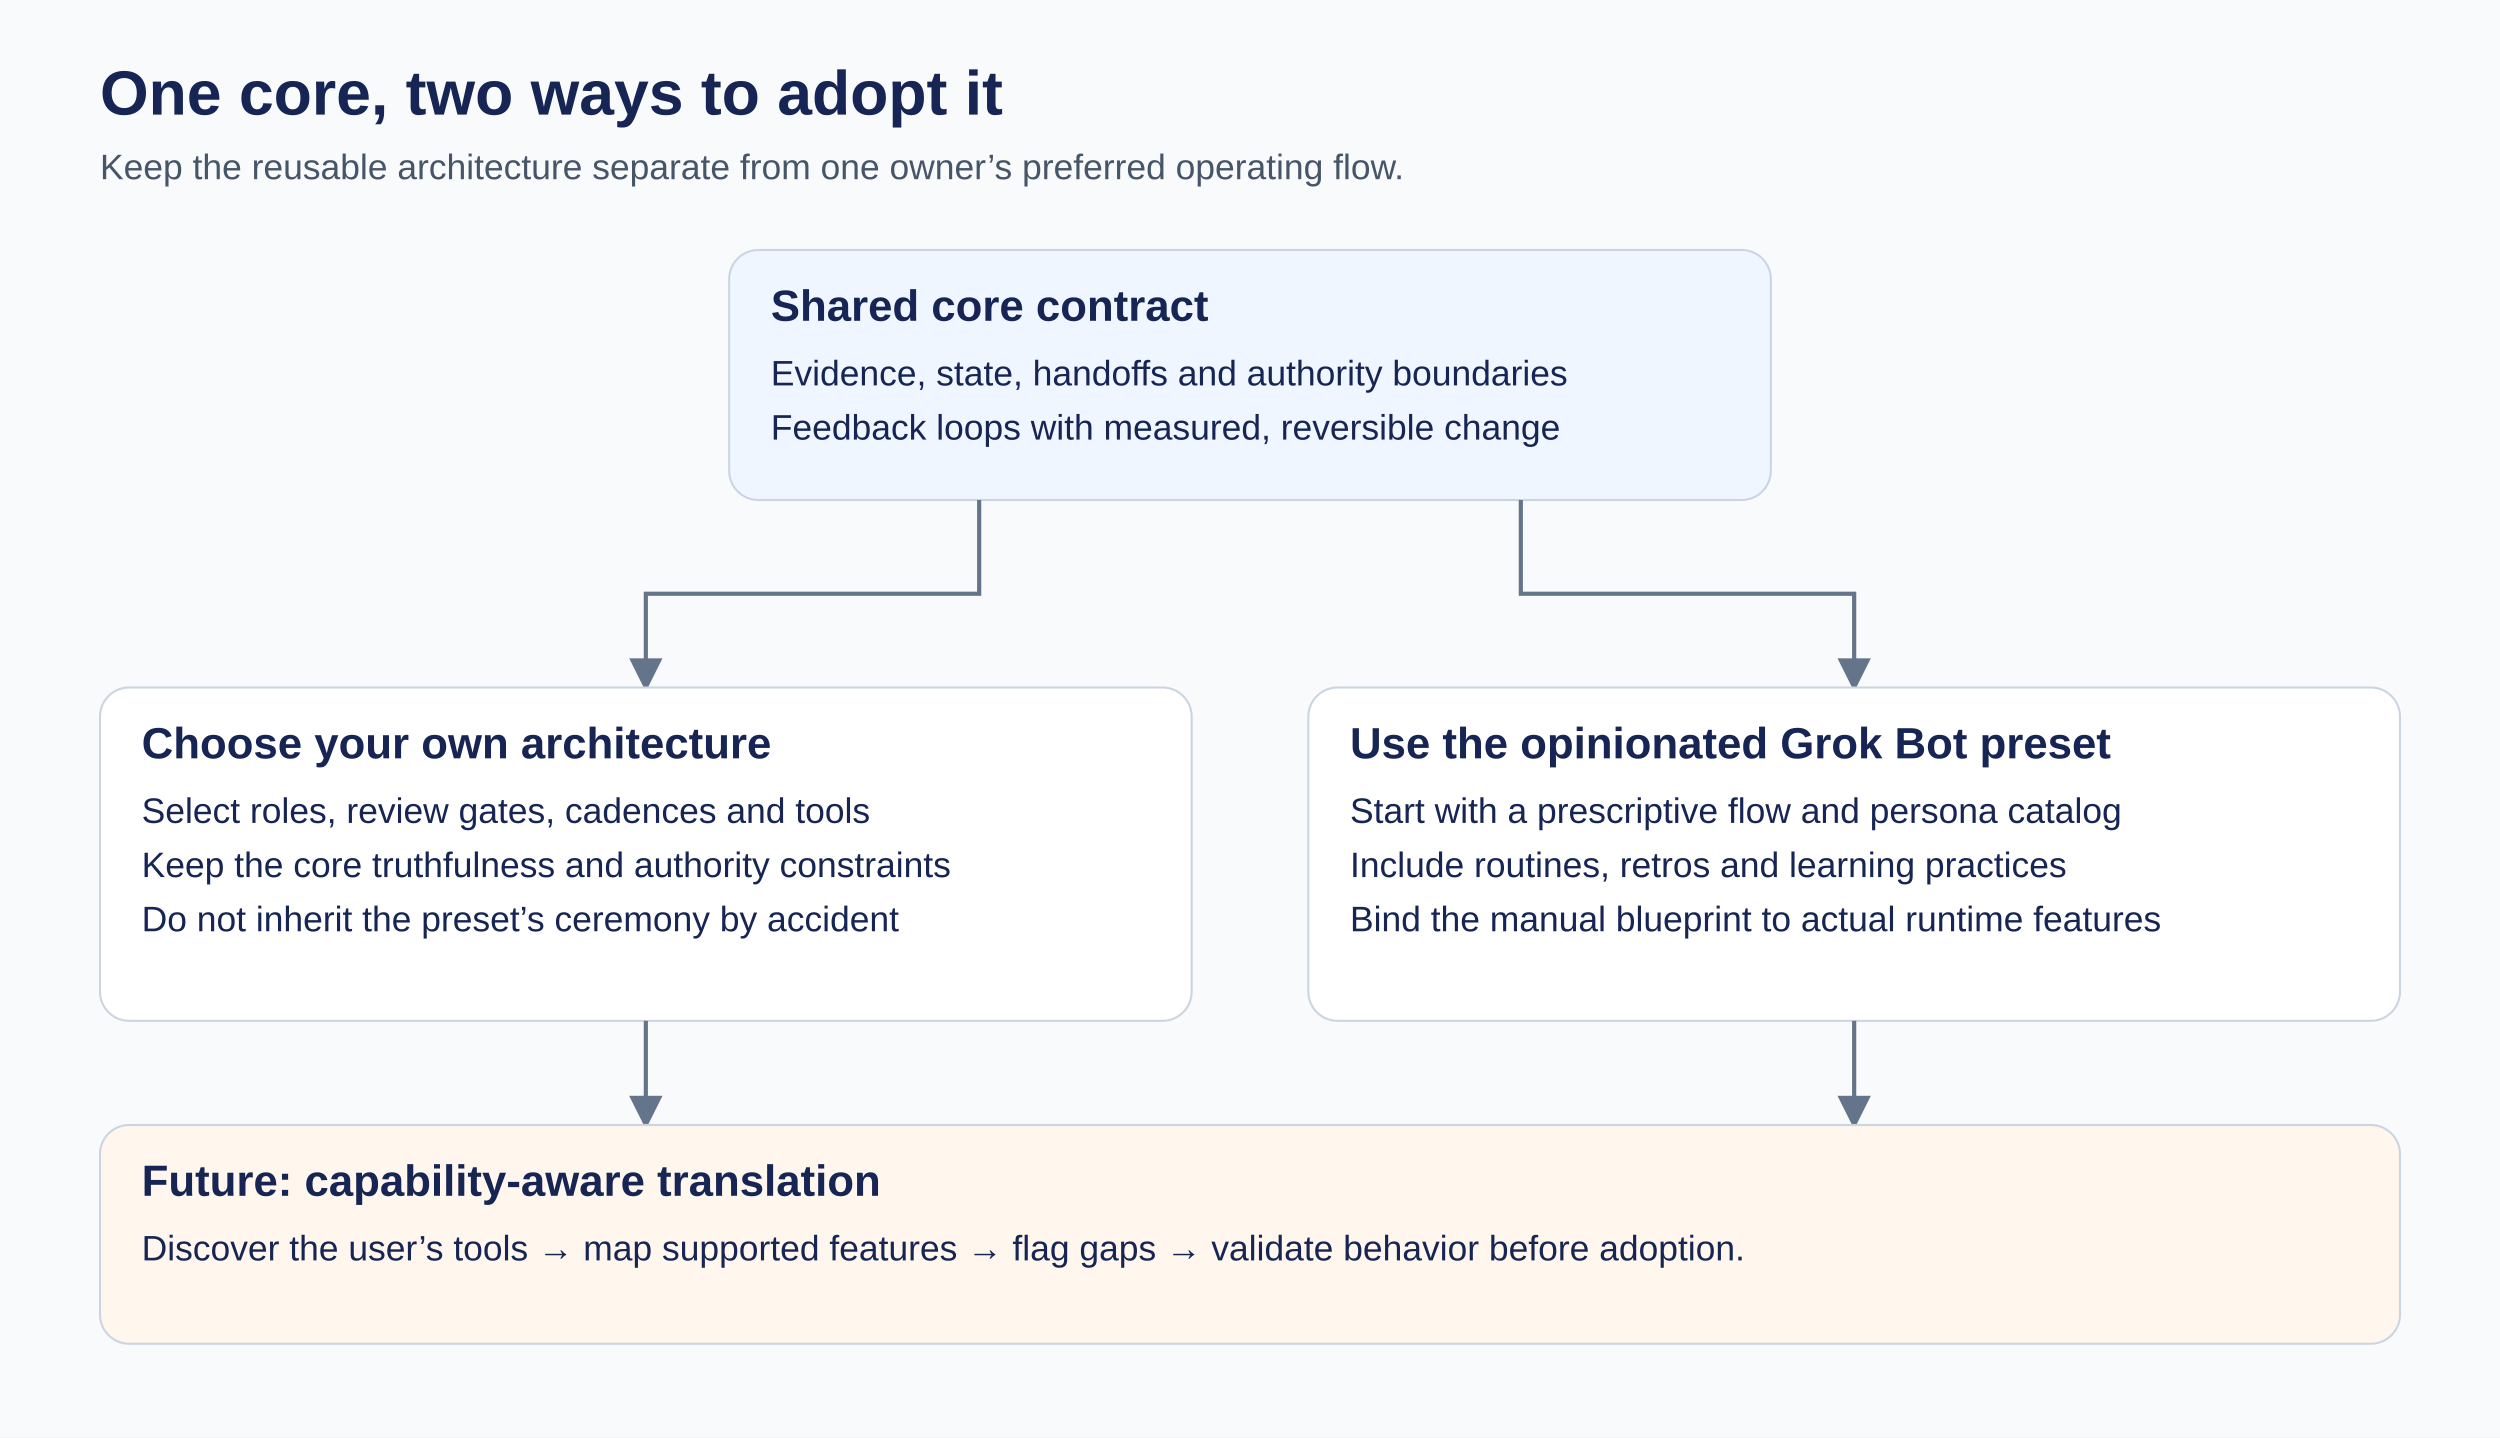
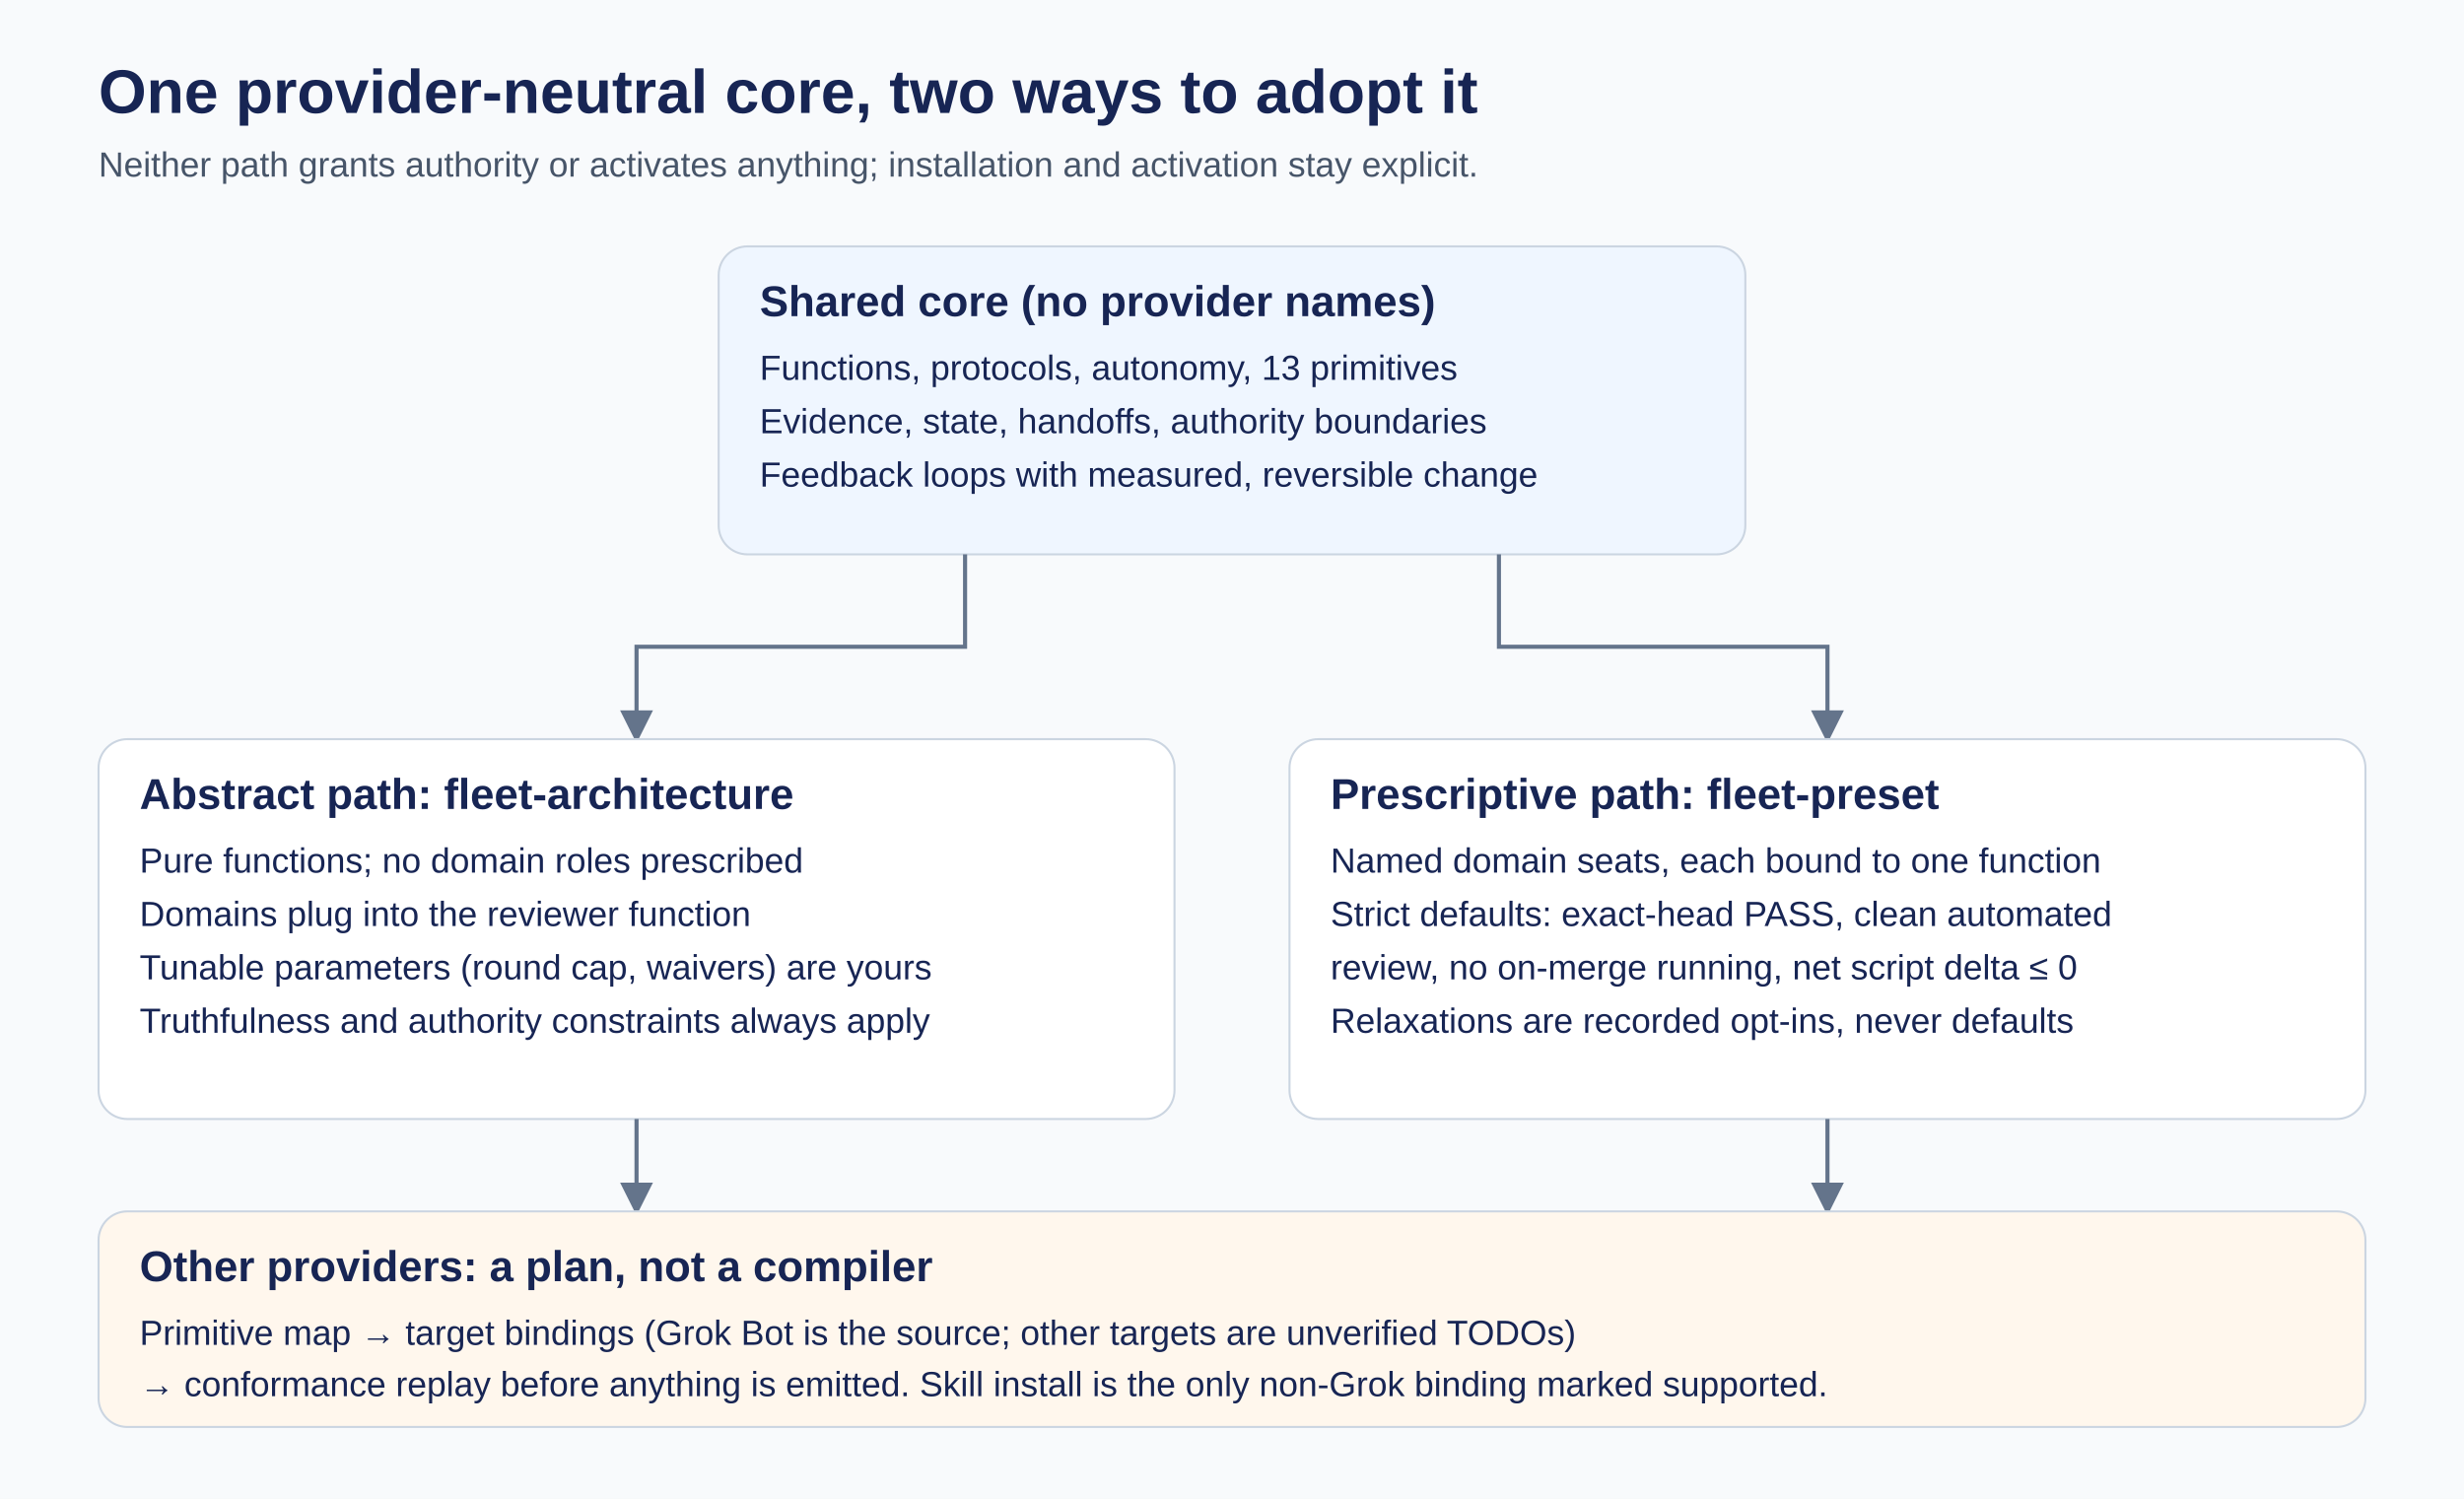
- <svg xmlns="http://www.w3.org/2000/svg" width="1200" height="690" viewBox="0 0 1200 690" role="img" aria-labelledby="title desc">
+ <svg xmlns="http://www.w3.org/2000/svg" width="1200" height="730" viewBox="0 0 1200 730" role="img" aria-labelledby="title desc">
  <defs>
    <marker id="arrow" markerWidth="8" markerHeight="8" refX="7" refY="4" orient="auto">
      <path d="M0 0 L8 4 L0 8Z" fill="#64748b" />
    </marker>
  </defs>
  <style>text{font-family:Arial,Helvetica,sans-serif;fill:#172554}.title{font-size:30px;font-weight:700}.subtitle{font-size:17px;fill:#475569}.head{font-size:21px;font-weight:700}.body{font-size:17px}.label{font-size:15px;fill:#475569}.line{fill:none;stroke:#64748b;stroke-width:2;marker-end:url(#arrow)}</style>
-   <rect width="1200" height="690" fill="#f8fafc" />
-   <text x="48" y="55" class="title">One core, two ways to adopt it</text>
-   <text x="48" y="86" class="subtitle">Keep the reusable architecture separate from one owner’s preferred operating flow.</text>
-   <rect x="350" y="120" width="500" height="120" rx="14" fill="#eff6ff" stroke="#cbd5e1" />
-   <text x="370" y="154" class="head">Shared core contract</text>
-   <text x="370" y="185" class="body">Evidence, state, handoffs and authority boundaries</text>
-   <text x="370" y="211" class="body">Feedback loops with measured, reversible change</text>
-   <path d="M470 240 V285 H310 V330" class="line" />
-   <path d="M730 240 V285 H890 V330" class="line" />
-   <rect x="48" y="330" width="524" height="160" rx="14" fill="#ffffff" stroke="#cbd5e1" />
-   <text x="68" y="364" class="head">Choose your own architecture</text>
-   <text x="68" y="395" class="body">Select roles, review gates, cadences and tools</text>
-   <text x="68" y="421" class="body">Keep the core truthfulness and authority constraints</text>
-   <text x="68" y="447" class="body">Do not inherit the preset’s ceremony by accident</text>
-   <rect x="628" y="330" width="524" height="160" rx="14" fill="#ffffff" stroke="#cbd5e1" />
-   <text x="648" y="364" class="head">Use the opinionated Grok Bot preset</text>
-   <text x="648" y="395" class="body">Start with a prescriptive flow and persona catalog</text>
-   <text x="648" y="421" class="body">Include routines, retros and learning practices</text>
-   <text x="648" y="447" class="body">Bind the manual blueprint to actual runtime features</text>
-   <path d="M310 490 V540" class="line" />
-   <path d="M890 490 V540" class="line" />
-   <rect x="48" y="540" width="1104" height="105" rx="14" fill="#fff7ed" stroke="#cbd5e1" />
-   <text x="68" y="574" class="head">Future: capability-aware translation</text>
-   <text x="68" y="605" class="body">Discover the user’s tools → map supported features → flag gaps → validate behavior before adoption.</text>
+   <rect width="1200" height="730" fill="#f8fafc" />
+   <text x="48" y="55" class="title">One provider-neutral core, two ways to adopt it</text>
+   <text x="48" y="86" class="subtitle">Neither path grants authority or activates anything; installation and activation stay explicit.</text>
+   <rect x="350" y="120" width="500" height="150" rx="14" fill="#eff6ff" stroke="#cbd5e1" />
+   <text x="370" y="154" class="head">Shared core (no provider names)</text>
+   <text x="370" y="185" class="body">Functions, protocols, autonomy, 13 primitives</text>
+   <text x="370" y="211" class="body">Evidence, state, handoffs, authority boundaries</text>
+   <text x="370" y="237" class="body">Feedback loops with measured, reversible change</text>
+   <path d="M470 270 V315 H310 V360" class="line" />
+   <path d="M730 270 V315 H890 V360" class="line" />
+   <rect x="48" y="360" width="524" height="185" rx="14" fill="#ffffff" stroke="#cbd5e1" />
+   <text x="68" y="394" class="head">Abstract path: fleet-architecture</text>
+   <text x="68" y="425" class="body">Pure functions; no domain roles prescribed</text>
+   <text x="68" y="451" class="body">Domains plug into the reviewer function</text>
+   <text x="68" y="477" class="body">Tunable parameters (round cap, waivers) are yours</text>
+   <text x="68" y="503" class="body">Truthfulness and authority constraints always apply</text>
+   <rect x="628" y="360" width="524" height="185" rx="14" fill="#ffffff" stroke="#cbd5e1" />
+   <text x="648" y="394" class="head">Prescriptive path: fleet-preset</text>
+   <text x="648" y="425" class="body">Named domain seats, each bound to one function</text>
+   <text x="648" y="451" class="body">Strict defaults: exact-head PASS, clean automated</text>
+   <text x="648" y="477" class="body">review, no on-merge running, net script delta ≤ 0</text>
+   <text x="648" y="503" class="body">Relaxations are recorded opt-ins, never defaults</text>
+   <path d="M310 545 V590" class="line" />
+   <path d="M890 545 V590" class="line" />
+   <rect x="48" y="590" width="1104" height="105" rx="14" fill="#fff7ed" stroke="#cbd5e1" />
+   <text x="68" y="624" class="head">Other providers: a plan, not a compiler</text>
+   <text x="68" y="655" class="body">Primitive map → target bindings (Grok Bot is the source; other targets are unverified TODOs)</text>
+   <text x="68" y="680" class="body">→ conformance replay before anything is emitted. Skill install is the only non-Grok binding marked supported.</text>
</svg>
